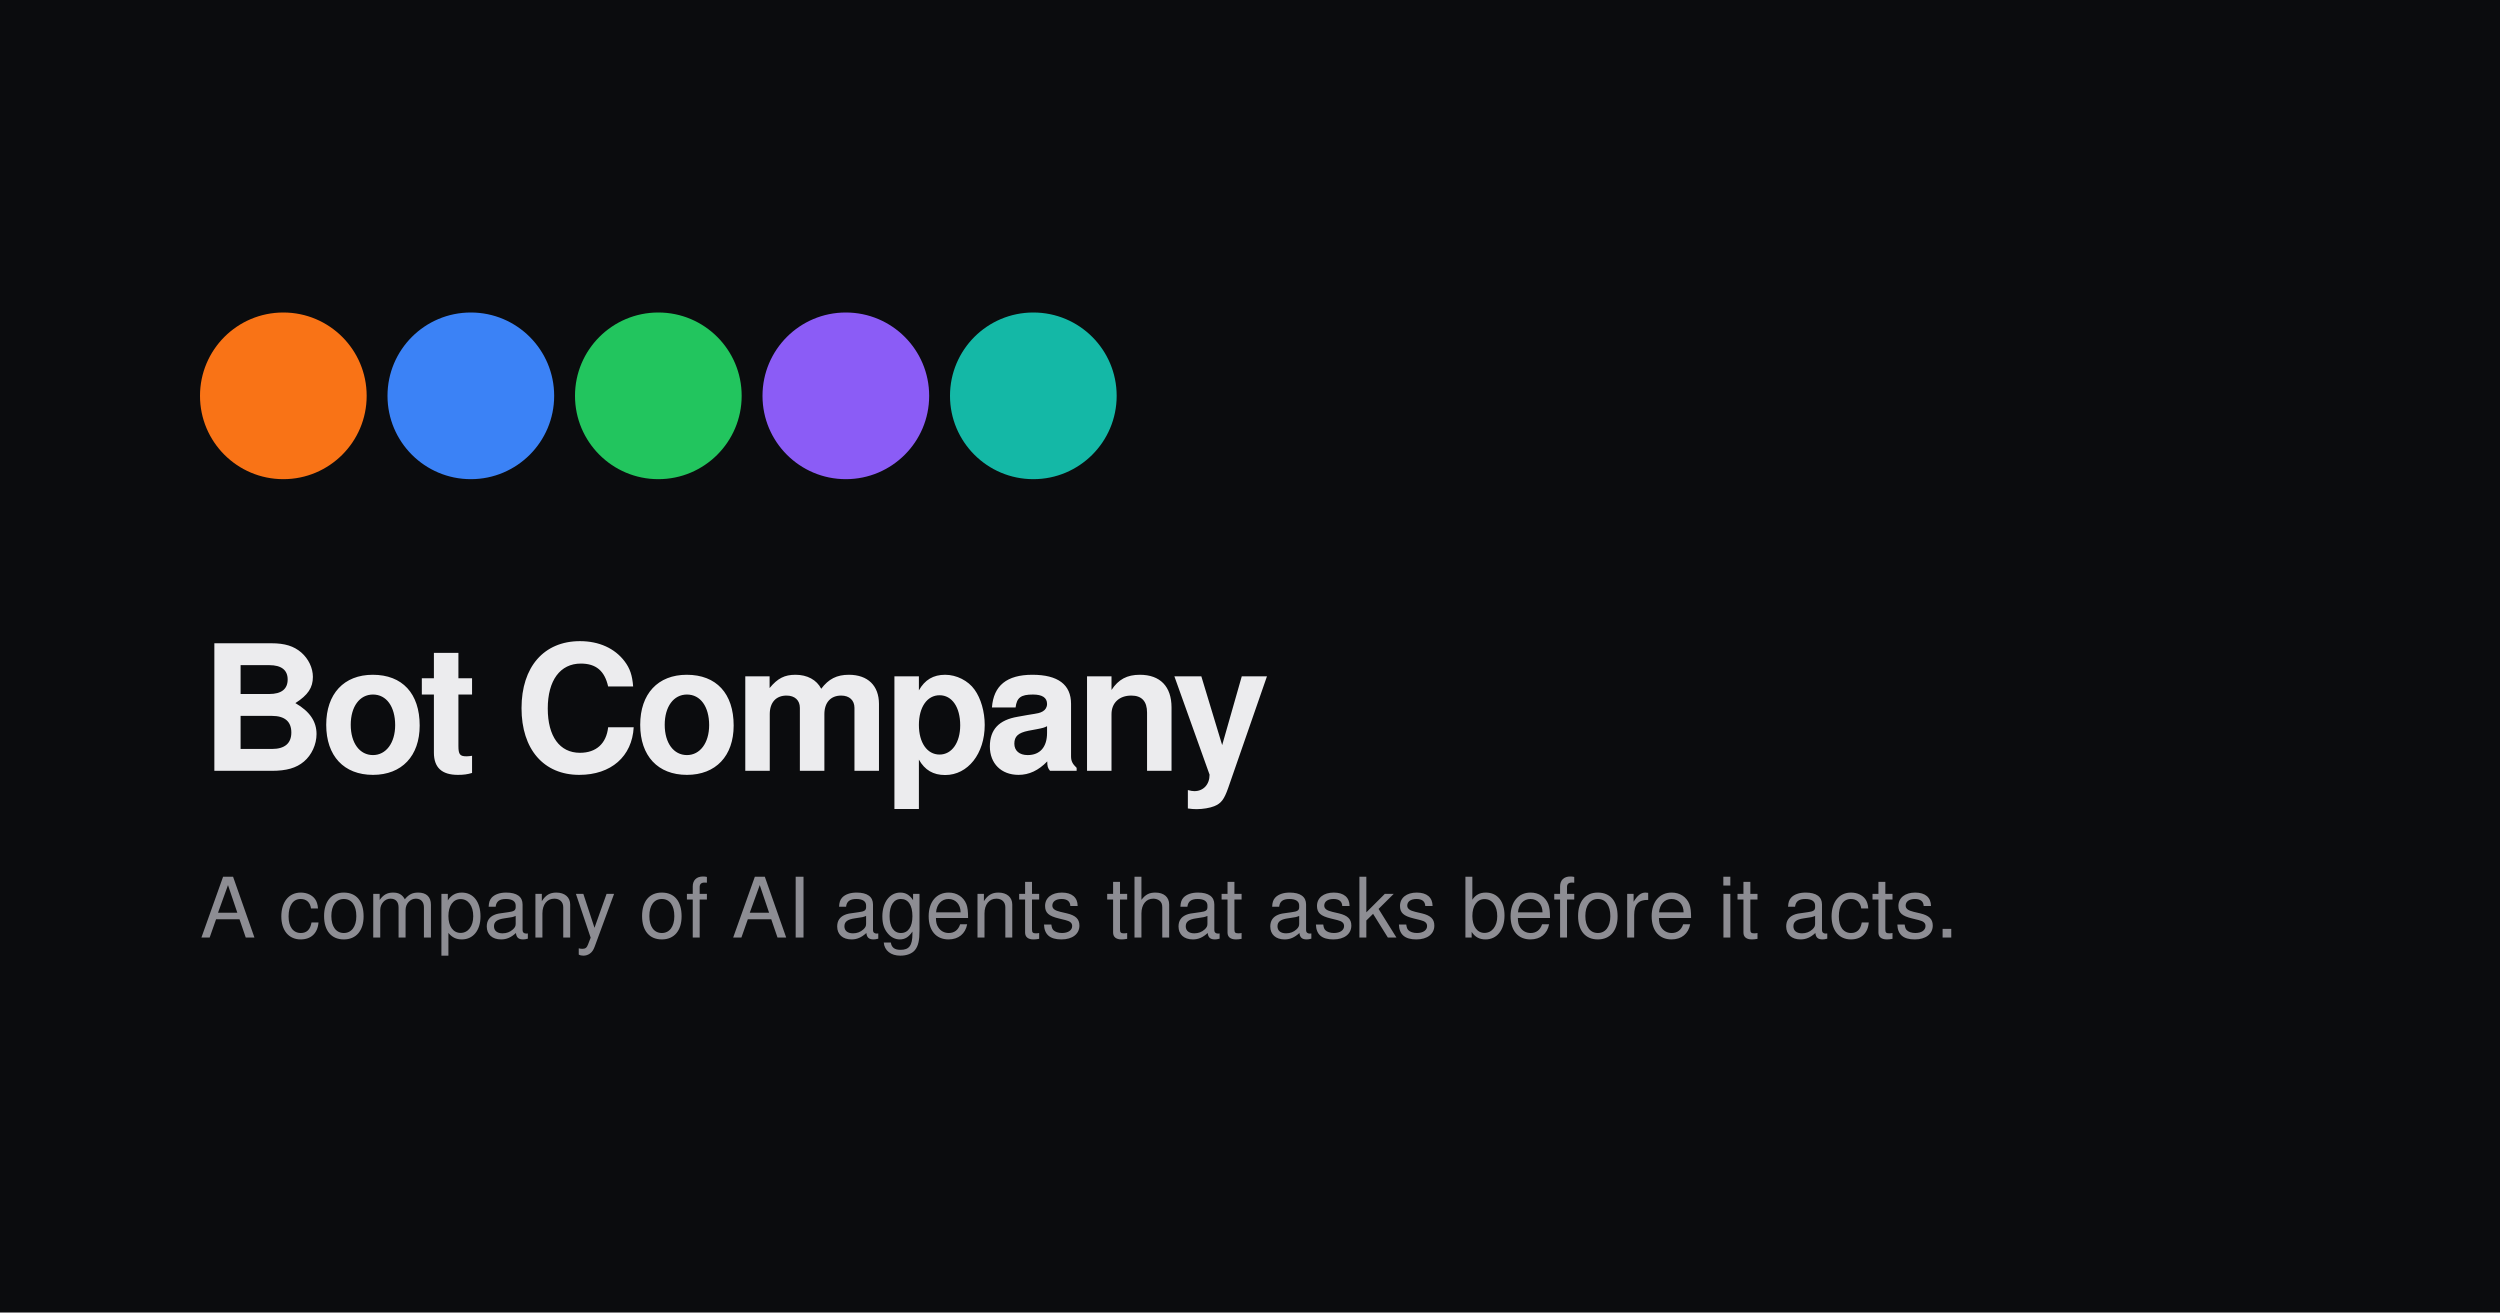
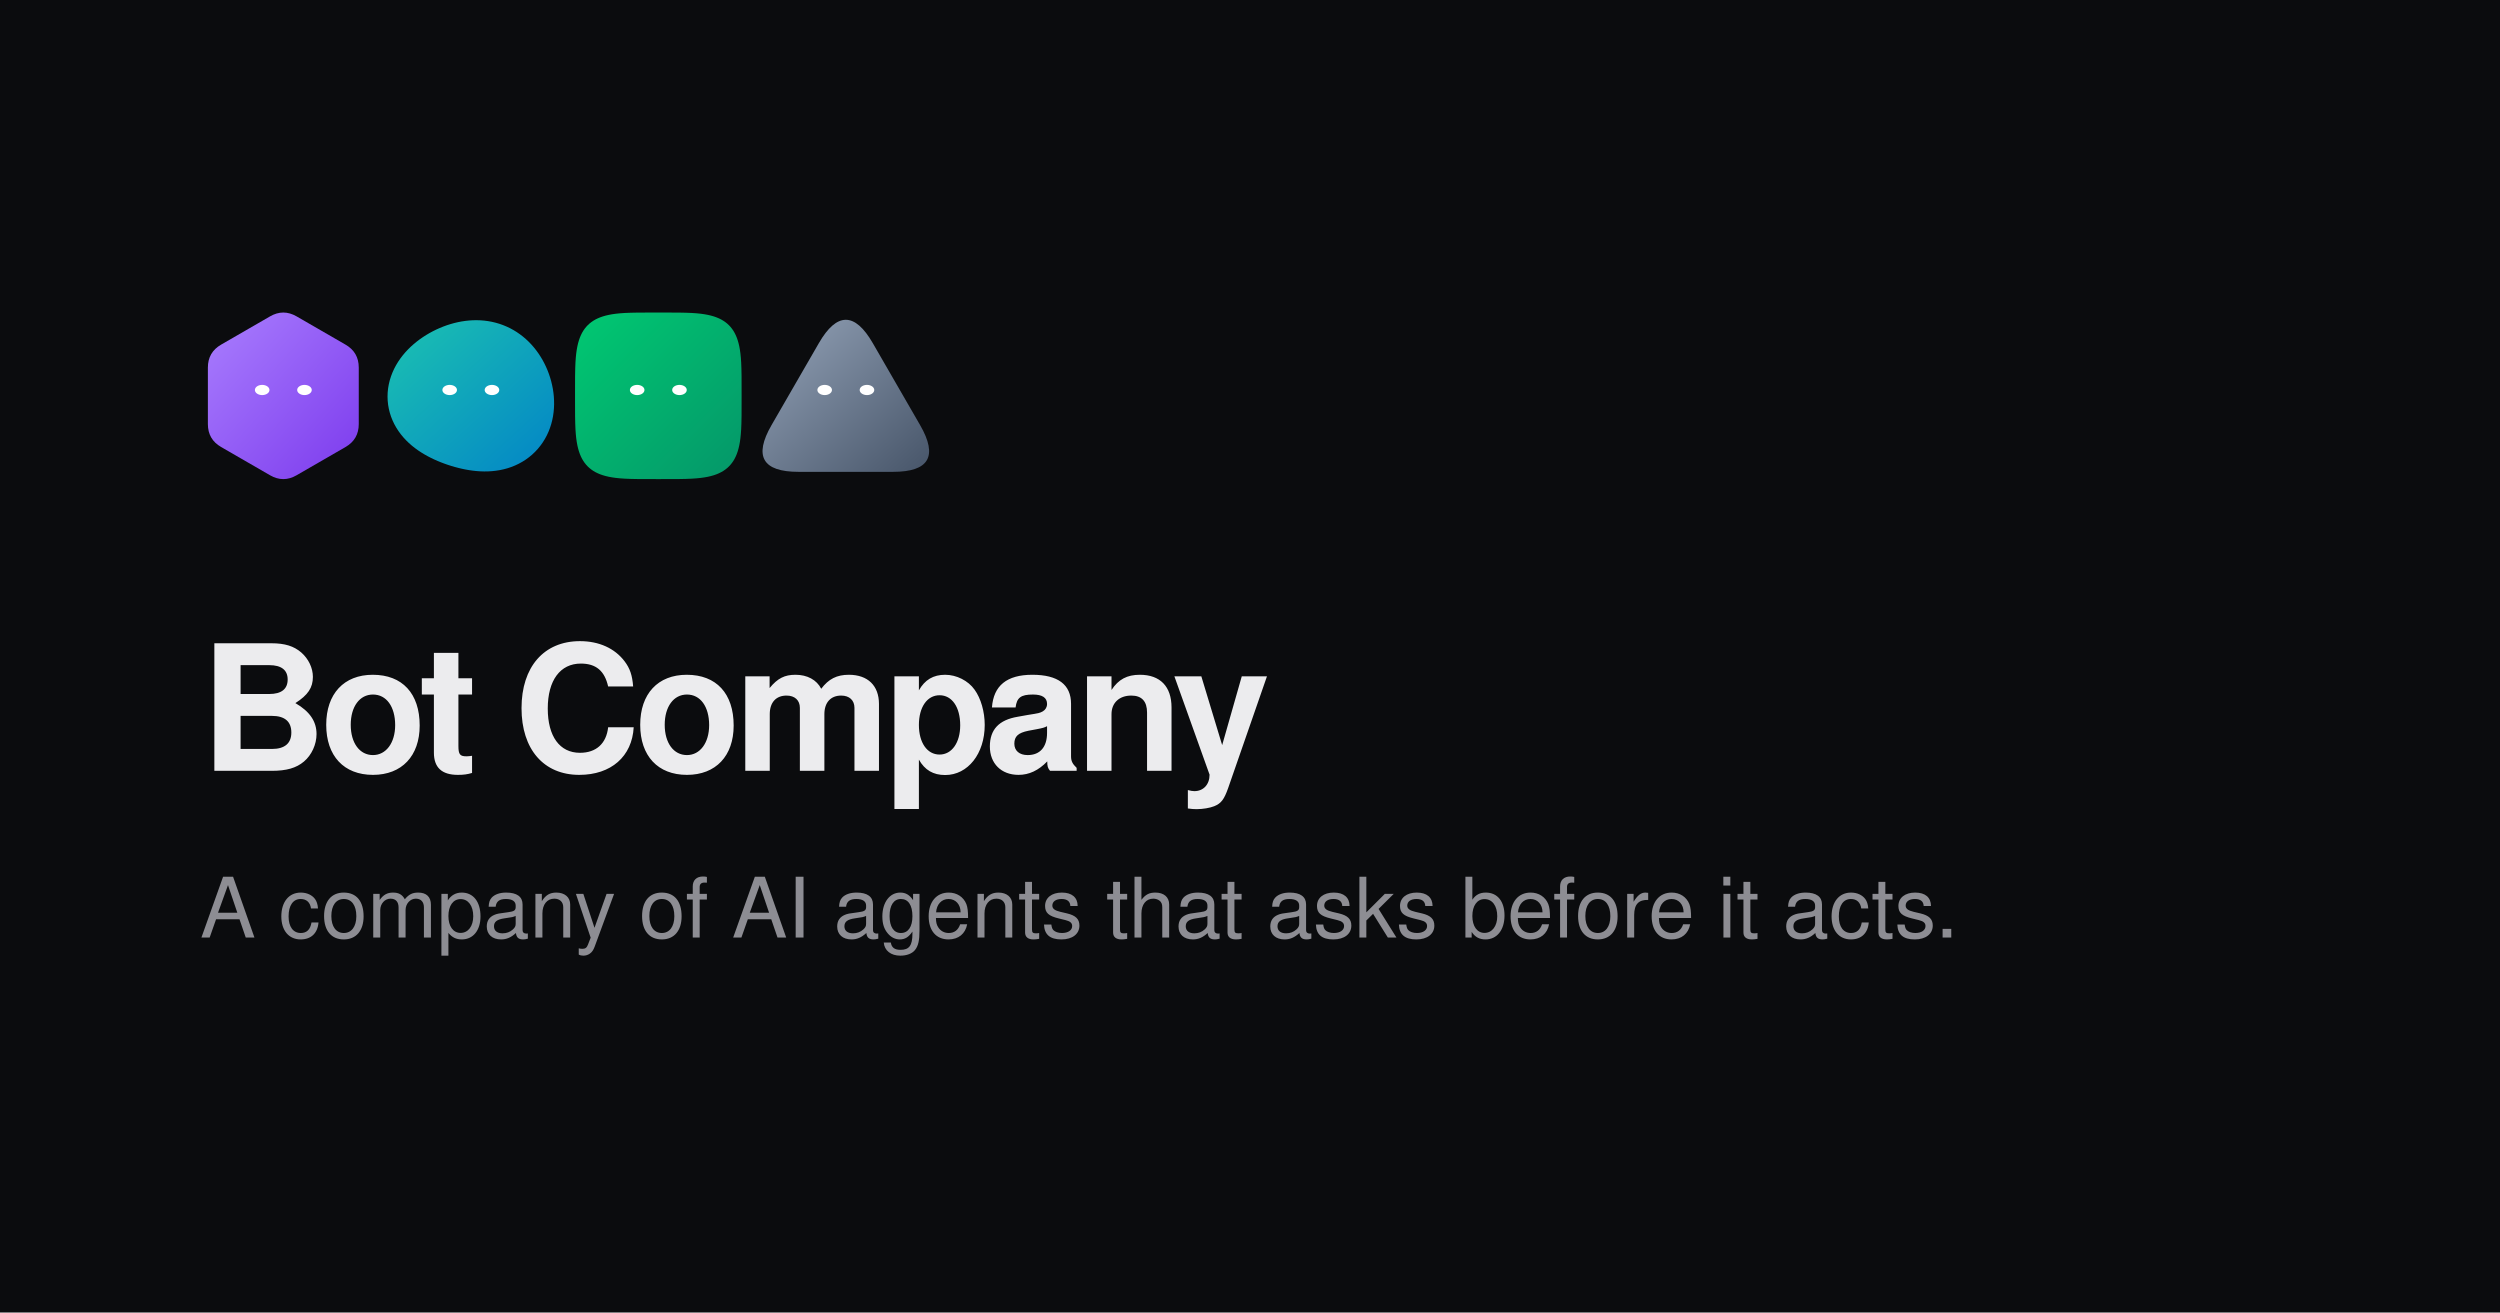
<svg xmlns="http://www.w3.org/2000/svg" width="1200" height="630" viewBox="0 0 1200 630">
  <rect width="1200" height="630" fill="#0b0c0e" />
  <g transform="translate(96 150)">
-     <circle cx="40" cy="40" r="40" fill="#F97316" />
-     <circle cx="130" cy="40" r="40" fill="#3B82F6" />
-     <circle cx="220" cy="40" r="40" fill="#22C55E" />
-     <circle cx="310" cy="40" r="40" fill="#8B5CF6" />
-     <circle cx="400" cy="40" r="40" fill="#14B8A6" />
+     <g transform="translate(0 0) scale(0.35)">
+       <defs>
+         <linearGradient id="i0" x1="0" y1="0" x2="1" y2="1">
+           <stop stop-color="#A97EFE" />
+           <stop offset="1" stop-color="#7C3AED" />
+         </linearGradient>
+       </defs>
+       <path d="M217.73 153.04Q217.73 174 199.58 184.48L132.42 223.25Q114.27 233.73 96.12 223.25L28.96 184.48Q10.81 174 10.81 153.04L10.81 75.5Q10.81 54.54 28.96 44.06L96.12 5.29Q114.27 -5.19 132.42 5.29L199.58 44.06Q217.73 54.54 217.73 75.5Z" fill="url(#i0)" />
+       <g fill="white">
+         <ellipse cx="85.27" cy="106.27" rx="10" ry="7" />
+         <ellipse cx="143.27" cy="106.27" rx="10" ry="7" />
+       </g>
+     </g>
+     <g transform="translate(90 0) scale(0.35)">
+       <defs>
+         <linearGradient id="i1" x1="0" y1="0" x2="1" y2="1">
+           <stop stop-color="#1CC3B0" />
+           <stop offset="1" stop-color="#0284C7" />
+         </linearGradient>
+       </defs>
+       <path d="M228.11 115.24C228.26 117.02 228.36 118.81 228.42 120.6C228.49 122.4 228.51 124.19 228.48 126C228.46 127.8 228.39 129.6 228.27 131.41C228.16 133.22 228 135.02 227.78 136.83C227.58 138.64 227.32 140.45 227.01 142.24C226.71 144.04 226.34 145.84 225.93 147.62C225.53 149.41 225.07 151.19 224.56 152.95C224.05 154.72 223.49 156.47 222.87 158.21C222.26 159.95 221.59 161.67 220.87 163.38C220.15 165.08 219.38 166.77 218.56 168.43C217.72 170.09 216.85 171.73 215.92 173.34C214.99 174.95 214.01 176.53 212.98 178.08C211.95 179.63 210.87 181.15 209.73 182.63C208.61 184.12 207.43 185.57 206.2 186.98C204.98 188.38 203.71 189.75 202.39 191.08C201.08 192.41 199.72 193.69 198.33 194.93C196.93 196.17 195.49 197.36 194.02 198.51C192.55 199.65 191.04 200.75 189.5 201.8C187.96 202.84 186.38 203.84 184.78 204.78C183.18 205.73 181.54 206.62 179.9 207.46C178.24 208.31 176.56 209.1 174.86 209.84C173.17 210.57 171.45 211.25 169.73 211.89C167.99 212.52 166.25 213.1 164.5 213.63C162.74 214.15 160.98 214.63 159.2 215.06C157.43 215.48 155.65 215.86 153.87 216.18C152.08 216.52 150.3 216.79 148.52 217.03C146.74 217.26 144.95 217.45 143.17 217.59C141.4 217.75 139.62 217.85 137.85 217.91C136.09 217.97 134.32 217.99 132.56 217.98C130.81 217.96 129.06 217.91 127.33 217.82C125.58 217.74 123.85 217.61 122.14 217.46C120.42 217.31 118.71 217.12 117.01 216.91C115.32 216.7 113.63 216.46 111.96 216.18C110.27 215.92 108.61 215.63 106.95 215.31C105.3 215 103.65 214.65 102.02 214.29C100.38 213.92 98.76 213.53 97.15 213.13C95.52 212.72 93.92 212.3 92.32 211.85C90.72 211.4 89.13 210.94 87.54 210.45C85.96 209.96 84.38 209.45 82.8 208.93C81.24 208.4 79.67 207.85 78.11 207.29C76.55 206.72 75 206.13 73.44 205.52C71.89 204.92 70.35 204.29 68.8 203.63C67.26 202.98 65.73 202.3 64.2 201.6C62.66 200.9 61.14 200.16 59.63 199.41C58.11 198.66 56.59 197.88 55.09 197.07C53.58 196.26 52.09 195.42 50.59 194.55C49.1 193.69 47.62 192.78 46.16 191.85C44.7 190.92 43.23 189.95 41.79 188.96C40.35 187.95 38.92 186.92 37.52 185.85C36.11 184.78 34.72 183.67 33.35 182.53C31.99 181.39 30.64 180.2 29.32 178.98C28 177.76 26.7 176.5 25.44 175.2C24.17 173.91 22.93 172.57 21.73 171.2C20.54 169.83 19.37 168.42 18.25 166.97C17.12 165.53 16.04 164.05 14.99 162.52C13.96 161.01 12.95 159.45 12.01 157.86C11.05 156.28 10.15 154.66 9.3 153.01C8.46 151.36 7.65 149.68 6.91 147.97C6.17 146.26 5.48 144.53 4.85 142.77C4.22 141.01 3.64 139.24 3.14 137.44C2.63 135.64 2.18 133.82 1.8 131.99C1.41 130.16 1.09 128.3 0.83 126.46C0.57 124.6 0.38 122.73 0.24 120.86C0.12 119 0.05 117.12 0.05 115.24C0.05 113.36 0.12 111.48 0.24 109.62C0.38 107.75 0.57 105.88 0.82 104.02C1.08 102.18 1.39 100.32 1.78 98.49C2.15 96.65 2.59 94.84 3.09 93.03C3.58 91.23 4.14 89.45 4.75 87.68C5.36 85.92 6.02 84.18 6.74 82.46C7.45 80.74 8.22 79.04 9.03 77.38C9.86 75.71 10.72 74.08 11.63 72.46C12.54 70.85 13.49 69.27 14.49 67.72C15.48 66.17 16.52 64.65 17.58 63.15C18.66 61.67 19.76 60.21 20.91 58.79C22.05 57.37 23.23 55.98 24.43 54.62C25.63 53.26 26.87 51.94 28.13 50.64C29.39 49.35 30.68 48.09 31.99 46.86C33.31 45.63 34.64 44.44 36 43.28C37.35 42.11 38.73 40.98 40.12 39.89C41.52 38.79 42.93 37.72 44.36 36.68C45.79 35.64 47.24 34.64 48.71 33.66C50.17 32.69 51.64 31.75 53.13 30.83C54.62 29.92 56.14 29.03 57.65 28.17C59.17 27.32 60.7 26.49 62.25 25.7C63.79 24.89 65.34 24.12 66.92 23.38C68.48 22.64 70.06 21.93 71.66 21.25C73.24 20.57 74.84 19.92 76.46 19.29C78.07 18.67 79.7 18.08 81.33 17.51C82.97 16.96 84.62 16.43 86.27 15.93C87.93 15.42 89.59 14.96 91.27 14.52C92.94 14.09 94.63 13.69 96.32 13.32C98.02 12.96 99.73 12.62 101.43 12.32C103.15 12.02 104.86 11.76 106.59 11.54C108.31 11.31 110.05 11.12 111.78 10.98C113.52 10.82 115.27 10.71 117.01 10.64C118.76 10.58 120.51 10.55 122.26 10.56C124.01 10.57 125.76 10.63 127.52 10.72C129.27 10.82 131.02 10.97 132.77 11.15C134.51 11.33 136.26 11.57 138.01 11.83C139.74 12.1 141.48 12.43 143.2 12.78C144.93 13.15 146.64 13.56 148.35 14.01C150.05 14.46 151.75 14.96 153.42 15.49C155.11 16.04 156.77 16.63 158.43 17.26C160.07 17.89 161.71 18.56 163.32 19.28C164.94 19.99 166.54 20.75 168.11 21.55C169.68 22.36 171.24 23.21 172.76 24.09C174.29 24.98 175.8 25.9 177.27 26.85C178.75 27.82 180.2 28.82 181.62 29.86C183.06 30.89 184.46 31.97 185.82 33.08C187.19 34.18 188.53 35.33 189.84 36.5C191.15 37.67 192.43 38.88 193.67 40.11C194.92 41.35 196.14 42.62 197.32 43.91C198.51 45.21 199.65 46.53 200.78 47.87C201.9 49.22 202.98 50.59 204.04 51.99C205.09 53.38 206.12 54.8 207.1 56.24C208.1 57.68 209.05 59.15 209.98 60.64C210.9 62.12 211.79 63.62 212.65 65.14C213.51 66.67 214.33 68.21 215.12 69.76C215.92 71.33 216.68 72.9 217.4 74.49C218.13 76.08 218.82 77.69 219.48 79.31C220.14 80.93 220.76 82.57 221.35 84.22C221.95 85.87 222.49 87.54 223.02 89.22C223.54 90.9 224.03 92.59 224.48 94.29C224.93 95.99 225.35 97.71 225.72 99.43C226.11 101.16 226.45 102.91 226.76 104.65C227.06 106.4 227.33 108.15 227.55 109.92C227.77 111.69 227.97 113.46 228.11 115.24Z" fill="url(#i1)" />
+       <g fill="white">
+         <ellipse cx="85.27" cy="106.27" rx="10" ry="7" />
+         <ellipse cx="143.27" cy="106.27" rx="10" ry="7" />
+       </g>
+     </g>
+     <g transform="translate(180 0) scale(0.35)">
+       <defs>
+         <linearGradient id="i2" x1="0" y1="0" x2="1" y2="1">
+           <stop stop-color="#00C972" />
+           <stop offset="1" stop-color="#059669" />
+         </linearGradient>
+       </defs>
+       <path d="M228.49 114.27C228.49 123.33 228.47 135.16 228.43 141.46C228.38 147.76 228.32 148.96 228.22 152.06C228.14 155.17 228.03 157.62 227.9 160.07C227.76 162.51 227.62 164.66 227.44 166.73C227.26 168.8 227.07 170.68 226.85 172.5C226.63 174.33 226.39 176.01 226.12 177.65C225.85 179.28 225.57 180.82 225.27 182.31C224.96 183.8 224.62 185.2 224.26 186.56C223.91 187.93 223.54 189.23 223.13 190.49C222.73 191.74 222.31 192.94 221.86 194.11C221.41 195.27 220.93 196.39 220.44 197.48C219.95 198.56 219.43 199.59 218.88 200.61C218.34 201.61 217.76 202.58 217.18 203.52C216.58 204.46 215.96 205.36 215.31 206.23C214.67 207.11 213.99 207.95 213.29 208.76C212.6 209.57 211.87 210.35 211.11 211.11C210.35 211.87 209.57 212.6 208.76 213.29C207.95 213.99 207.11 214.67 206.23 215.31C205.36 215.96 204.46 216.58 203.52 217.18C202.58 217.76 201.61 218.34 200.61 218.88C199.59 219.43 198.56 219.95 197.48 220.44C196.39 220.93 195.27 221.41 194.11 221.86C192.94 222.31 191.74 222.73 190.49 223.13C189.23 223.54 187.93 223.91 186.56 224.26C185.2 224.62 183.8 224.96 182.31 225.27C180.82 225.57 179.28 225.85 177.65 226.12C176.01 226.39 174.33 226.63 172.5 226.85C170.68 227.07 168.8 227.26 166.73 227.44C164.66 227.62 162.51 227.76 160.07 227.9C157.62 228.03 155.17 228.14 152.06 228.22C148.96 228.32 147.76 228.38 141.46 228.43C135.16 228.47 123.33 228.49 114.27 228.49C105.21 228.49 93.39 228.47 87.08 228.43C80.78 228.38 79.58 228.32 76.48 228.22C73.38 228.14 70.92 228.03 68.48 227.9C66.03 227.76 63.9 227.62 61.81 227.44C59.74 227.26 57.87 227.07 56.04 226.85C54.21 226.63 52.53 226.39 50.89 226.12C49.26 225.85 47.72 225.57 46.24 225.27C44.75 224.96 43.34 224.62 41.98 224.26C40.61 223.91 39.31 223.54 38.06 223.13C36.8 222.73 35.6 222.31 34.43 221.86C33.27 221.41 32.15 220.93 31.07 220.44C29.98 219.95 28.95 219.43 27.93 218.88C26.93 218.34 25.96 217.76 25.02 217.18C24.08 216.58 23.18 215.96 22.31 215.31C21.43 214.67 20.59 213.99 19.78 213.29C18.97 212.6 18.19 211.87 17.43 211.11C16.67 210.35 15.95 209.57 15.25 208.76C14.55 207.95 13.87 207.11 13.23 206.23C12.58 205.36 11.96 204.46 11.37 203.52C10.78 202.58 10.2 201.61 9.66 200.61C9.11 199.59 8.6 198.56 8.1 197.48C7.61 196.39 7.13 195.27 6.69 194.11C6.24 192.94 5.81 191.74 5.41 190.49C5.01 189.23 4.63 187.93 4.28 186.56C3.93 185.2 3.59 183.8 3.28 182.31C2.98 180.82 2.69 179.28 2.42 177.65C2.15 176.01 1.92 174.33 1.69 172.5C1.47 170.68 1.28 168.8 1.1 166.73C0.93 164.66 0.78 162.51 0.64 160.07C0.51 157.62 0.4 155.17 0.32 152.06C0.22 148.96 0.16 147.76 0.11 141.46C0.07 135.16 0.05 123.33 0.05 114.27C0.05 105.21 0.07 93.39 0.11 87.08C0.16 80.78 0.22 79.58 0.32 76.48C0.4 73.38 0.51 70.92 0.64 68.48C0.78 66.03 0.93 63.9 1.1 61.81C1.28 59.74 1.47 57.87 1.69 56.04C1.92 54.21 2.15 52.53 2.42 50.89C2.69 49.26 2.98 47.72 3.28 46.24C3.59 44.75 3.93 43.34 4.28 41.98C4.63 40.61 5.01 39.31 5.41 38.06C5.81 36.8 6.24 35.6 6.69 34.43C7.13 33.27 7.61 32.15 8.1 31.07C8.6 29.98 9.11 28.95 9.66 27.93C10.2 26.93 10.78 25.96 11.37 25.02C11.96 24.08 12.58 23.18 13.23 22.31C13.87 21.43 14.55 20.59 15.25 19.78C15.95 18.97 16.67 18.19 17.43 17.43C18.19 16.67 18.97 15.95 19.78 15.25C20.59 14.55 21.43 13.87 22.31 13.23C23.18 12.58 24.08 11.96 25.02 11.37C25.96 10.78 26.93 10.2 27.93 9.66C28.95 9.11 29.98 8.6 31.07 8.1C32.15 7.61 33.27 7.13 34.43 6.69C35.6 6.24 36.8 5.81 38.06 5.41C39.31 5.01 40.61 4.63 41.98 4.28C43.34 3.93 44.75 3.59 46.24 3.28C47.72 2.98 49.26 2.69 50.89 2.42C52.53 2.15 54.21 1.92 56.04 1.69C57.87 1.47 59.74 1.28 61.81 1.1C63.9 0.93 66.03 0.78 68.48 0.64C70.92 0.51 73.38 0.4 76.48 0.32C79.58 0.22 80.78 0.16 87.08 0.11C93.39 0.07 105.21 0.05 114.27 0.05C123.33 0.05 135.16 0.07 141.46 0.11C147.76 0.16 148.96 0.22 152.06 0.32C155.17 0.4 157.62 0.51 160.07 0.64C162.51 0.78 164.66 0.93 166.73 1.1C168.8 1.28 170.68 1.47 172.5 1.69C174.33 1.92 176.01 2.15 177.65 2.42C179.28 2.69 180.82 2.98 182.31 3.28C183.8 3.59 185.2 3.93 186.56 4.28C187.93 4.63 189.23 5.01 190.49 5.41C191.74 5.81 192.94 6.24 194.11 6.69C195.27 7.13 196.39 7.61 197.48 8.1C198.56 8.6 199.59 9.11 200.61 9.66C201.61 10.2 202.58 10.78 203.52 11.37C204.46 11.96 205.36 12.58 206.23 13.23C207.11 13.87 207.95 14.55 208.76 15.25C209.57 15.95 210.35 16.67 211.11 17.43C211.87 18.19 212.6 18.97 213.29 19.78C213.99 20.59 214.67 21.43 215.31 22.31C215.96 23.18 216.58 24.08 217.18 25.02C217.76 25.96 218.34 26.93 218.88 27.93C219.43 28.95 219.95 29.98 220.44 31.07C220.93 32.15 221.41 33.27 221.86 34.43C222.31 35.6 222.73 36.8 223.13 38.06C223.54 39.31 223.91 40.61 224.26 41.98C224.62 43.34 224.96 44.75 225.27 46.24C225.57 47.72 225.85 49.26 226.12 50.89C226.39 52.53 226.63 54.21 226.85 56.04C227.07 57.87 227.26 59.74 227.44 61.81C227.62 63.9 227.76 66.03 227.9 68.48C228.03 70.92 228.14 73.38 228.22 76.48C228.32 79.58 228.38 80.78 228.43 87.08C228.47 93.39 228.49 105.21 228.49 114.27Z" fill="url(#i2)" />
+       <g fill="white">
+         <ellipse cx="85.27" cy="106.27" rx="10" ry="7" />
+         <ellipse cx="143.27" cy="106.27" rx="10" ry="7" />
+       </g>
+     </g>
+     <g transform="translate(270 0) scale(0.35)">
+       <defs>
+         <linearGradient id="i3" x1="0" y1="0" x2="1" y2="1">
+           <stop stop-color="#94A3B8" />
+           <stop offset="1" stop-color="#475569" />
+         </linearGradient>
+       </defs>
+       <path d="M77.26 42.06Q114.27 -22.05 151.28 42.06L216.15 154.43Q253.17 218.53 179.14 218.53L49.4 218.53Q-24.62 218.53 12.39 154.43Z" fill="url(#i3)" />
+       <g fill="white">
+         <ellipse cx="85.27" cy="106.27" rx="10" ry="7" />
+         <ellipse cx="143.27" cy="106.27" rx="10" ry="7" />
+       </g>
+     </g>
  </g>
  <text x="96" y="370" font-family="Geist, Helvetica, Arial, sans-serif" font-size="84" font-weight="600" fill="#ececee" letter-spacing="-3">Bot Company</text>
  <text x="96" y="450" font-family="Geist, Helvetica, Arial, sans-serif" font-size="40" fill="#8d8d93">A company of AI agents that asks before it acts.</text>
</svg>
